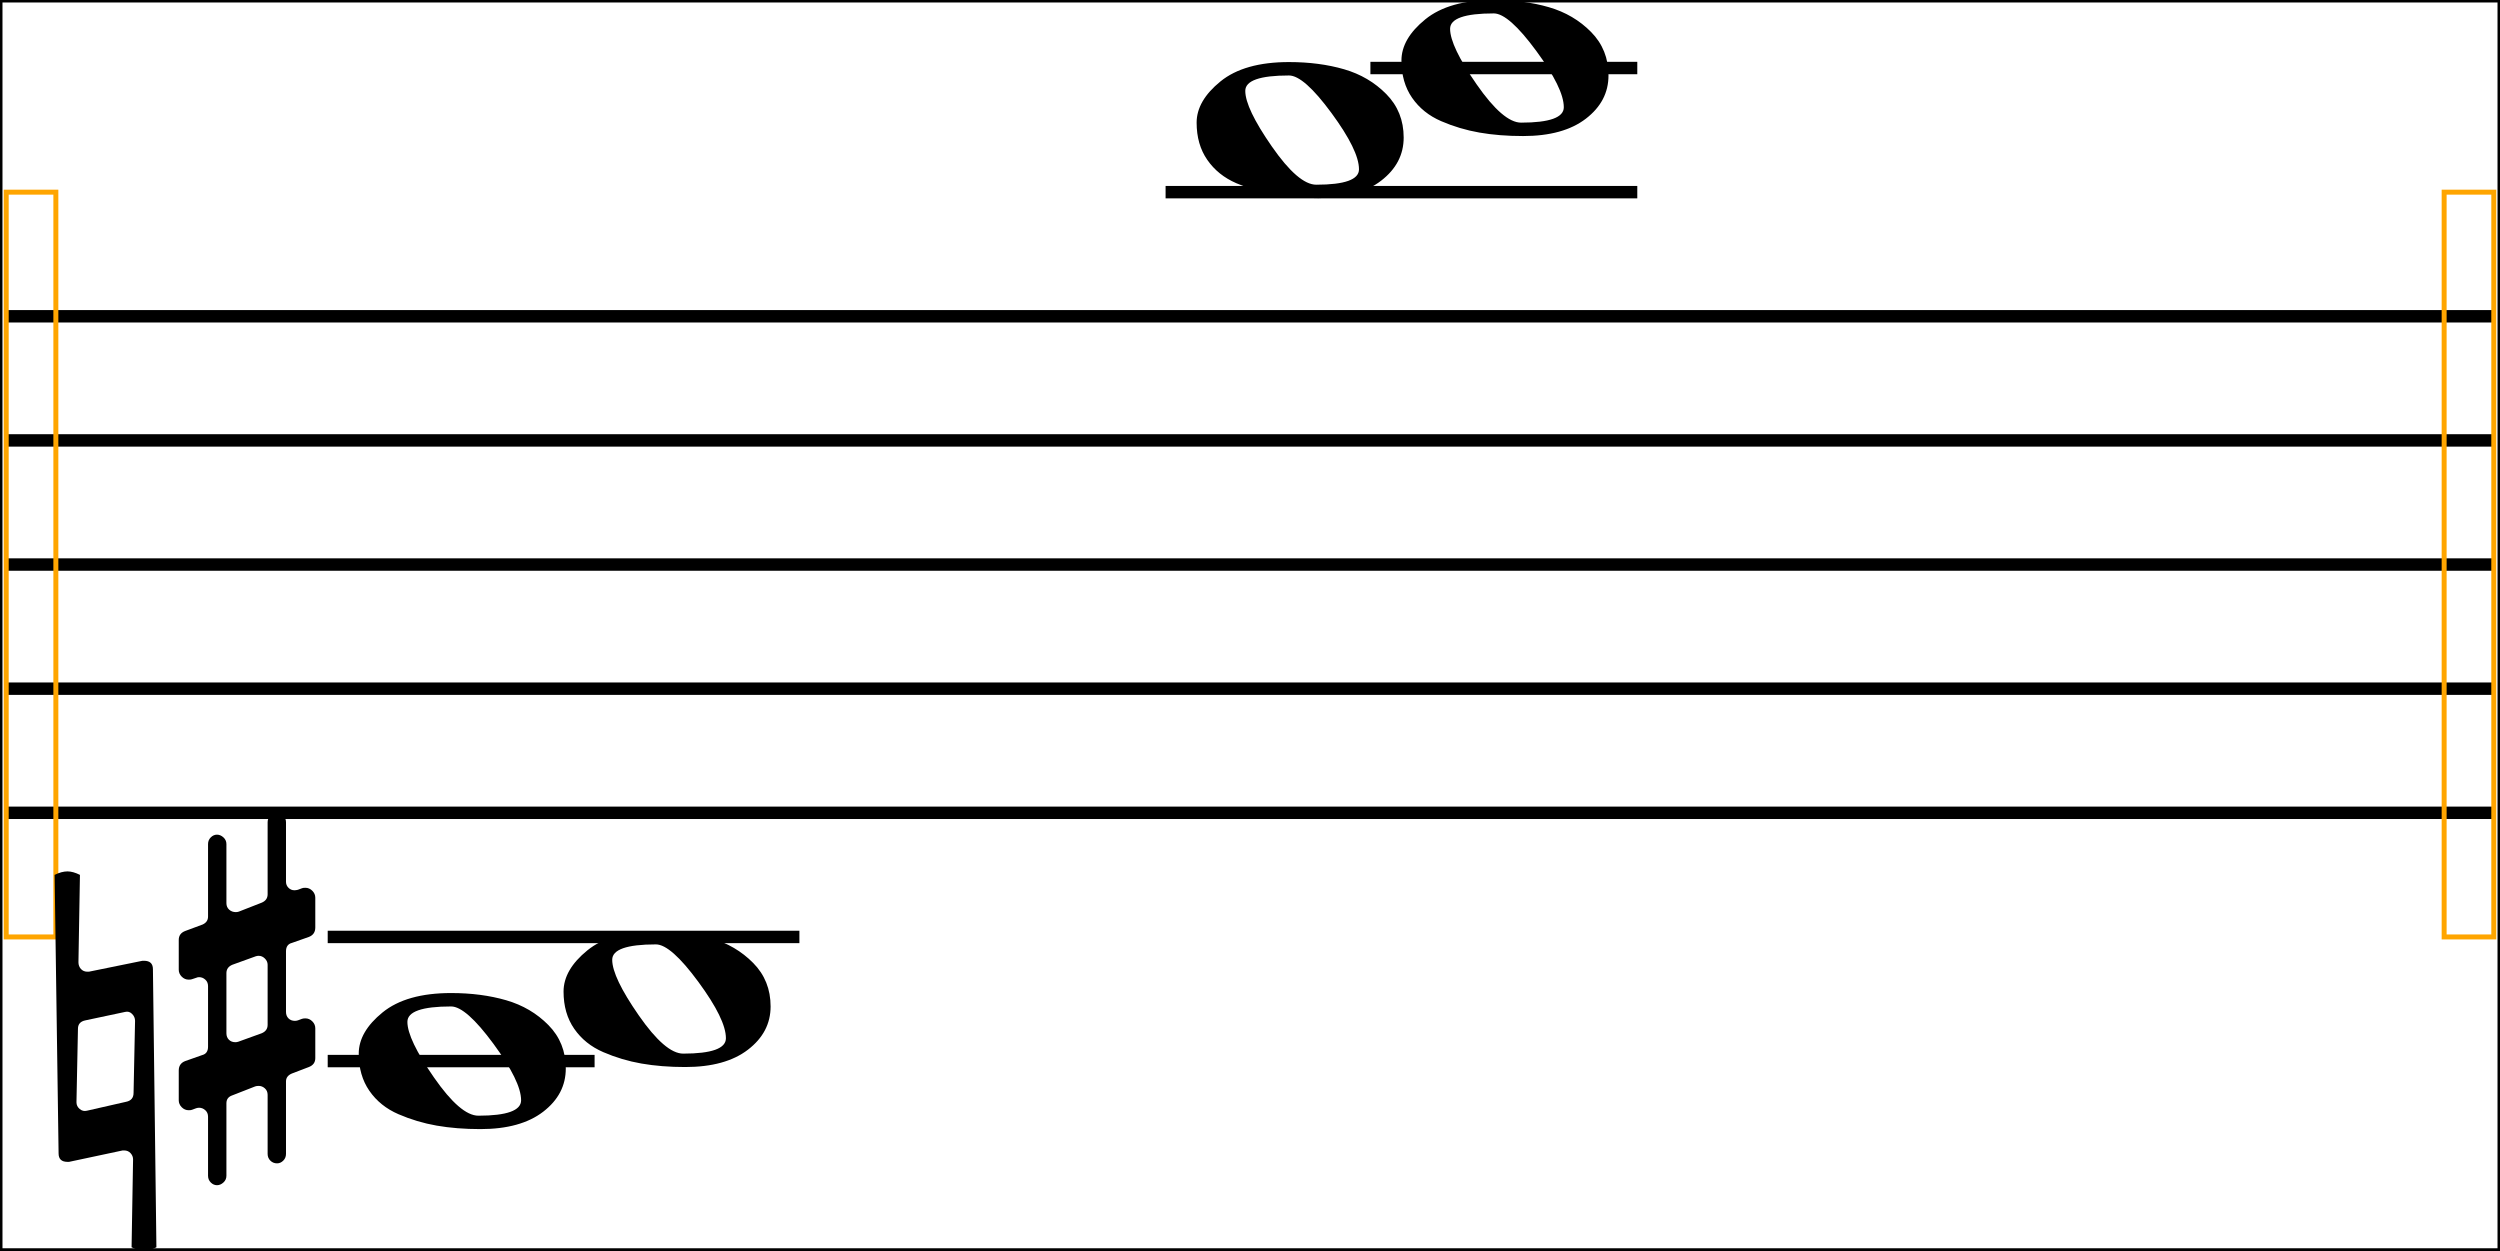
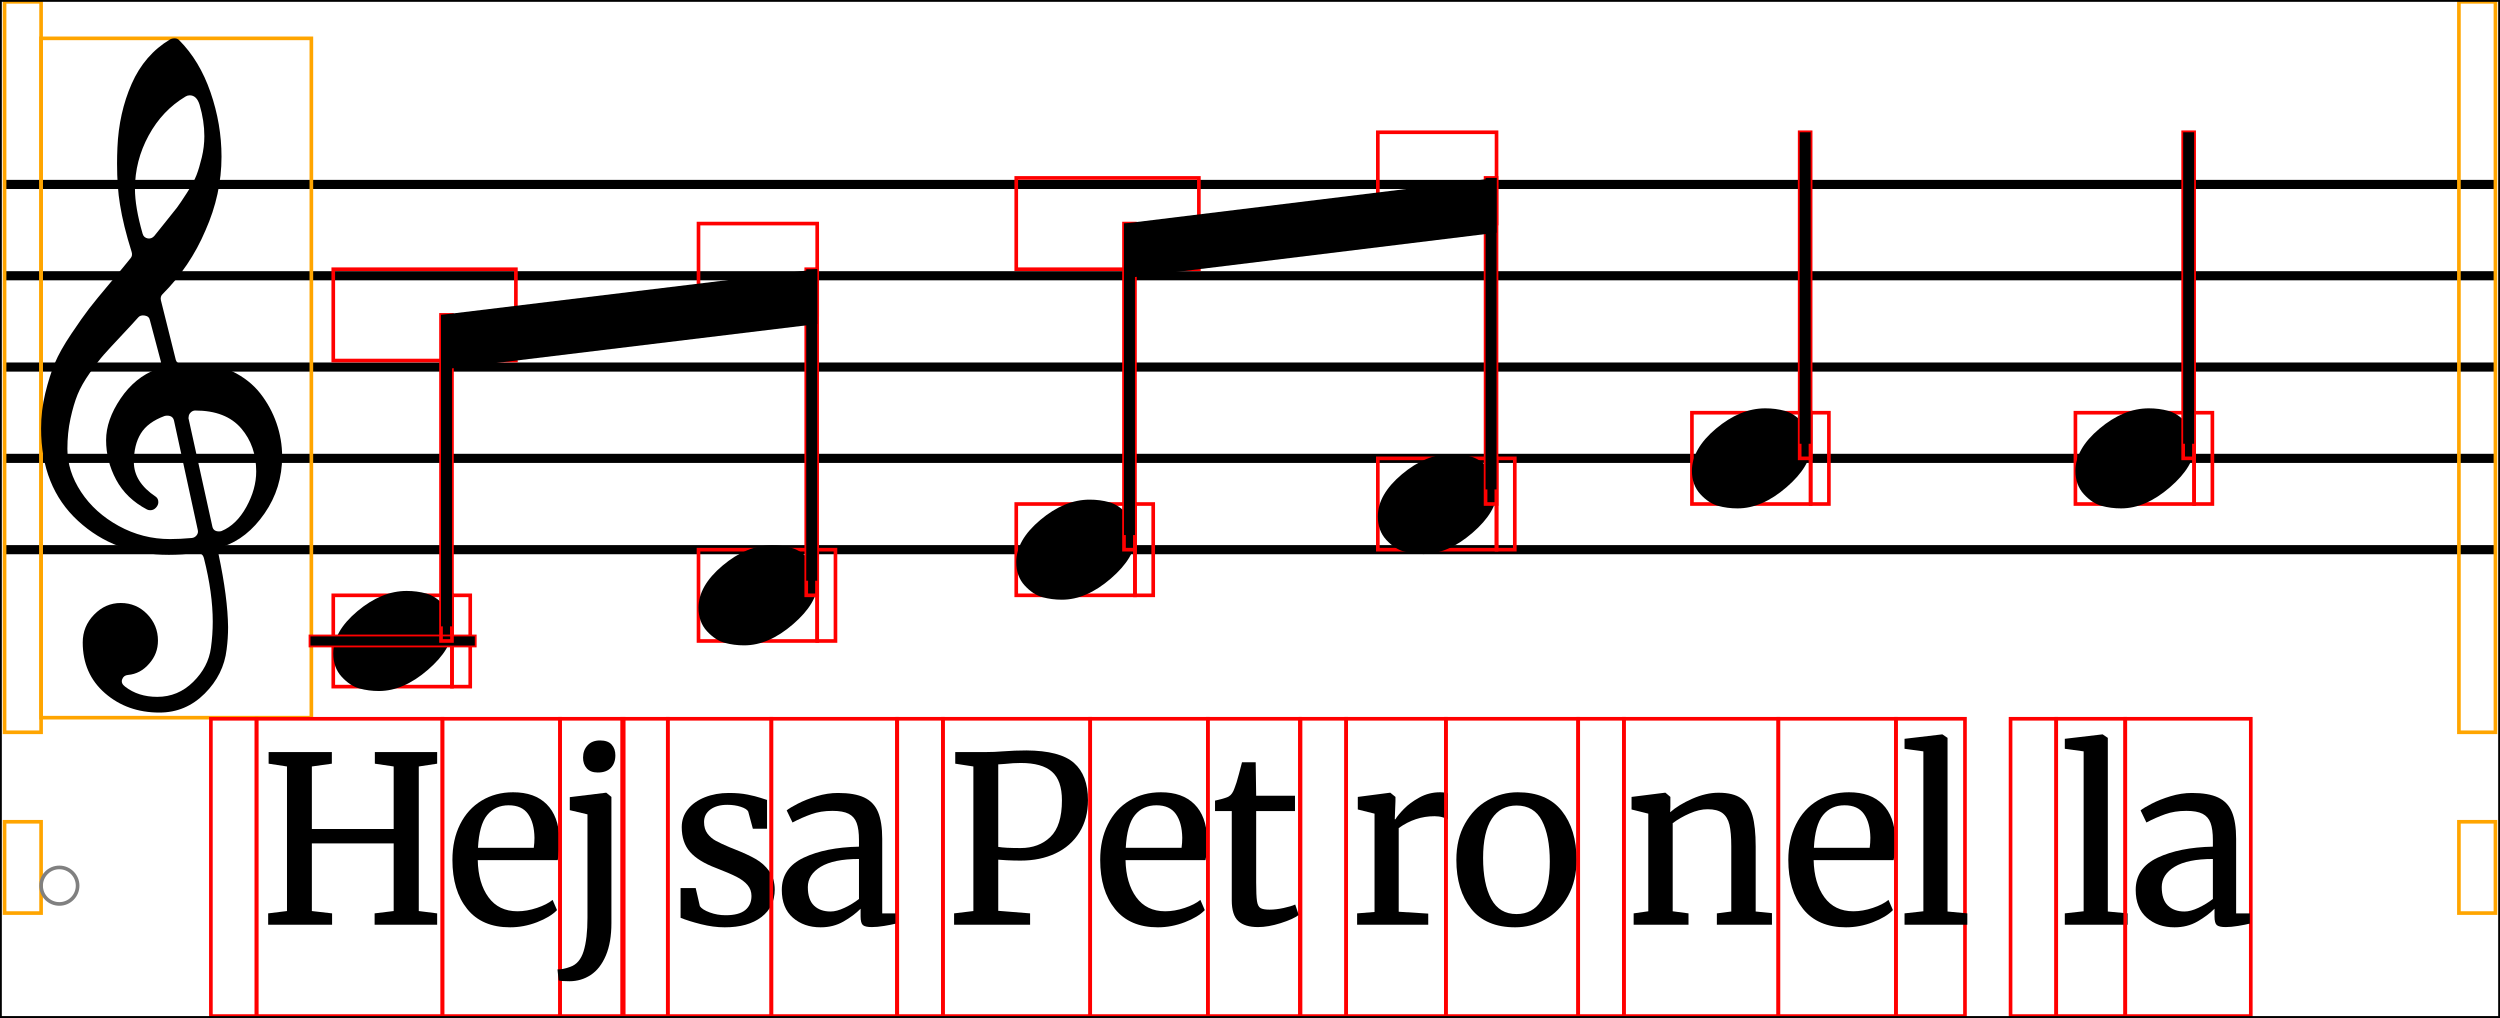
- <svg xmlns="http://www.w3.org/2000/svg" viewBox="0 0 503.5 251.9">
-   <line x1="1.25" y1="63.7" x2="502.25" y2="63.7" stroke="black" stroke-width="2.5" />
-   <line x1="1.25" y1="88.7" x2="502.25" y2="88.7" stroke="black" stroke-width="2.5" />
-   <line x1="1.25" y1="113.7" x2="502.25" y2="113.7" stroke="black" stroke-width="2.5" />
-   <line x1="1.25" y1="138.7" x2="502.25" y2="138.7" stroke="black" stroke-width="2.5" />
-   <line x1="1.25" y1="163.7" x2="502.25" y2="163.7" stroke="black" stroke-width="2.5" />
-   <rect x="1.25" y="38.7" width="10" height="150" stroke="orange" stroke-width="1" fill="none" />
-   <path d="M 72.25 212.2 Q 72.25 207.8 77.05 203.9 Q 81.85 200 90.85 200 Q 96.95 200 101.95 201.45 Q 106.95 202.9 110.45 206.45 Q 113.95 210 113.95 215.2 Q 113.95 220.4 109.4 223.9 Q 104.85 227.4 96.75 227.4 Q 91.95 227.4 87.95 226.7 Q 83.95 226 80.25 224.4 Q 76.55 222.8 74.4 219.7 Q 72.25 216.6 72.25 212.2 Z M 90.85 202.7 Q 82.05 202.7 82.05 205.8 Q 82.05 209.3 87.4 217 Q 92.75 224.7 96.35 224.7 Q 104.95 224.7 104.95 221.6 Q 104.95 217.8 99.4 210.25 Q 93.85 202.7 90.85 202.7 Z " fill="black" />
-   <path d="M 113.5 199.7 Q 113.5 195.3 118.3 191.4 Q 123.1 187.5 132.1 187.5 Q 138.2 187.5 143.2 188.95 Q 148.2 190.4 151.7 193.95 Q 155.2 197.5 155.2 202.7 Q 155.2 207.9 150.65 211.4 Q 146.1 214.9 138 214.9 Q 133.2 214.9 129.2 214.2 Q 125.2 213.5 121.5 211.9 Q 117.8 210.3 115.65 207.2 Q 113.5 204.1 113.5 199.7 Z M 132.1 190.2 Q 123.3 190.2 123.3 193.3 Q 123.3 196.8 128.65 204.5 Q 134 212.2 137.6 212.2 Q 146.2 212.2 146.2 209.1 Q 146.2 205.3 140.65 197.75 Q 135.1 190.2 132.1 190.2 Z " fill="black" />
-   <rect x="66" y="212.45" width="53.75" height="2.5" fill="black" />
-   <rect x="66" y="187.45" width="95" height="2.5" fill="black" />
-   <path d="M 57.6 191.6 L 57.6 203.8 Q 57.6 204.6 58.1 205.1 Q 58.6 205.6 59.4 205.6 Q 59.7 205.6 60 205.5 L 60.8 205.2 Q 61.1 205.1 61.5 205.1 Q 62.3 205.1 62.9 205.7 Q 63.5 206.3 63.5 207.1 L 63.5 213.1 Q 63.5 214.4 62.2 214.9 L 58.8 216.2 Q 57.6 216.7 57.6 217.8 L 57.6 232.4 Q 57.6 233.2 57.05 233.75 Q 56.5 234.3 55.8 234.3 Q 55 234.3 54.45 233.75 Q 53.9 233.2 53.9 232.4 L 53.9 220.5 Q 53.9 219.7 53.35 219.2 Q 52.8 218.7 52.1 218.7 Q 51.7 218.7 51.4 218.8 L 46.8 220.6 Q 45.6 221 45.6 222.2 L 45.6 236.8 Q 45.6 237.6 45 238.15 Q 44.4 238.7 43.7 238.7 Q 43 238.7 42.45 238.15 Q 41.9 237.6 41.9 236.8 L 41.9 224.9 Q 41.9 224.1 41.35 223.6 Q 40.8 223.1 40.1 223.1 Q 39.8 223.1 39.5 223.2 L 38.7 223.5 Q 38.5 223.6 38 223.6 Q 37.2 223.6 36.6 223 Q 36 222.4 36 221.6 L 36 215.6 Q 36 214.2 37.3 213.7 L 40.7 212.5 Q 41.9 212.2 41.9 210.8 L 41.9 198.6 Q 41.9 197.8 41.35 197.3 Q 40.8 196.8 40.1 196.8 Q 39.8 196.8 39.6 196.9 L 38.7 197.2 Q 38.5 197.3 38 197.3 Q 37.2 197.3 36.6 196.7 Q 36 196.1 36 195.3 L 36 189.3 Q 36 188 37.3 187.5 L 40.8 186.2 Q 41.9 185.7 41.9 184.6 L 41.9 170 Q 41.9 169.2 42.45 168.65 Q 43 168.1 43.7 168.1 Q 44.4 168.1 45 168.65 Q 45.6 169.2 45.6 170 L 45.6 181.9 Q 45.6 182.7 46.15 183.2 Q 46.7 183.7 47.5 183.7 Q 47.8 183.7 48.1 183.6 L 52.7 181.8 Q 53.9 181.3 53.9 180.1 L 53.9 165.6 Q 53.9 164.8 54.45 164.25 Q 55 163.7 55.8 163.7 Q 56.5 163.7 57.05 164.25 Q 57.6 164.8 57.6 165.6 L 57.6 177.6 Q 57.6 178.3 58.1 178.8 Q 58.6 179.3 59.3 179.3 Q 59.6 179.3 60 179.2 L 60.8 178.9 Q 61 178.8 61.5 178.8 Q 62.3 178.8 62.9 179.4 Q 63.5 180 63.5 180.8 L 63.5 186.8 Q 63.5 188.2 62.2 188.7 L 58.8 189.9 Q 57.6 190.2 57.6 191.6 Z M 53.9 206.4 L 53.9 194.3 Q 53.9 193.6 53.35 193.05 Q 52.8 192.5 52.1 192.5 Q 51.8 192.5 51.5 192.6 L 46.8 194.3 Q 45.6 194.8 45.6 196 L 45.6 208.1 Q 45.6 208.9 46.1 209.4 Q 46.6 209.9 47.4 209.9 Q 47.7 209.9 48 209.8 L 52.7 208.1 Q 53.9 207.6 53.9 206.4 Z " fill="black" />
-   <path d="M 17.9 195.7 L 28.7 193.5 L 29 193.5 Q 30.8 193.5 30.8 195.2 L 31.5 251.2 Q 30.1 251.9 29 251.9 Q 27.9 251.9 26.5 251.2 L 26.8 233.5 Q 26.8 232.8 26.3 232.25 Q 25.8 231.7 25 231.7 Q 24.8 231.7 24.7 231.7 L 13.9 234 L 13.6 234 Q 11.8 234 11.8 232.3 L 11 176.2 Q 12.4 175.5 13.6 175.5 Q 14.7 175.5 16.1 176.2 L 15.8 193.8 Q 15.8 194.6 16.3 195.15 Q 16.8 195.7 17.6 195.7 Q 17.7 195.7 17.9 195.7 Z M 17.5 223.7 L 25.4 221.9 Q 26.9 221.6 26.9 220.1 L 27.2 205.6 Q 27.2 204.8 26.6 204.2 Q 26 203.6 25.2 203.8 L 17.2 205.5 Q 15.7 205.8 15.7 207.2 L 15.4 222 Q 15.4 222.8 16.05 223.35 Q 16.7 223.9 17.5 223.7 Z " fill="black" />
-   <path d="M 282.25 12.2 Q 282.25 7.8 287.05 3.9 Q 291.85 0 300.85 0 Q 306.95 0 311.95 1.45 Q 316.95 2.9 320.45 6.45 Q 323.95 10 323.95 15.2 Q 323.95 20.4 319.4 23.9 Q 314.85 27.4 306.75 27.4 Q 301.95 27.4 297.95 26.7 Q 293.95 26 290.25 24.4 Q 286.55 22.8 284.4 19.7 Q 282.25 16.6 282.25 12.2 Z M 300.85 2.7 Q 292.05 2.7 292.05 5.8 Q 292.05 9.3 297.4 17 Q 302.75 24.7 306.35 24.7 Q 314.95 24.7 314.95 21.6 Q 314.95 17.8 309.4 10.25 Q 303.85 2.7 300.85 2.7 Z " fill="black" />
-   <path d="M 241 24.7 Q 241 20.3 245.8 16.4 Q 250.6 12.5 259.6 12.5 Q 265.7 12.5 270.7 13.95 Q 275.7 15.4 279.2 18.95 Q 282.7 22.5 282.7 27.7 Q 282.7 32.9 278.15 36.4 Q 273.6 39.9 265.5 39.9 Q 260.7 39.9 256.7 39.2 Q 252.7 38.5 249 36.9 Q 245.3 35.3 243.15 32.2 Q 241 29.1 241 24.7 Z M 259.6 15.2 Q 250.8 15.2 250.8 18.3 Q 250.8 21.8 256.15 29.5 Q 261.5 37.2 265.1 37.2 Q 273.7 37.2 273.7 34.1 Q 273.7 30.3 268.15 22.75 Q 262.6 15.2 259.6 15.2 Z " fill="black" />
-   <rect x="276" y="12.45" width="53.75" height="2.5" fill="black" />
-   <rect x="234.75" y="37.45" width="95" height="2.5" fill="black" />
-   <rect x="492.25" y="38.7" width="10" height="150" stroke="orange" stroke-width="1" fill="none" />
-   <rect x="0" y="0" width="503.5" height="251.9" stroke="black" stroke-width="1" fill="none" />
+ <svg xmlns="http://www.w3.org/2000/svg" viewBox="0 0 684.5 278.7">
+   <line x1="1.25" y1="50.5" x2="683.25" y2="50.5" stroke="black" stroke-width="2.5" />
+   <line x1="1.25" y1="75.5" x2="683.25" y2="75.5" stroke="black" stroke-width="2.5" />
+   <line x1="1.25" y1="100.5" x2="683.25" y2="100.5" stroke="black" stroke-width="2.5" />
+   <line x1="1.25" y1="125.5" x2="683.25" y2="125.5" stroke="black" stroke-width="2.5" />
+   <line x1="1.25" y1="150.5" x2="683.25" y2="150.5" stroke="black" stroke-width="2.5" />
+   <rect x="1.25" y="0.5" width="10" height="200" stroke="orange" stroke-width="1" fill="none" />
+   <rect x="1.25" y="225" width="10" height="25" stroke="orange" stroke-width="1" fill="none" />
+   <rect x="11.25" y="10.5" width="74" height="186" stroke="orange" stroke-width="1" fill="none" />
+   <path d="M 36.05 69 Q 33.75 61.7 32.85 56 Q 32.05 51.2 32.05 44.8 Q 32.05 42.6 32.15 40.4 Q 32.55 30.9 36.05 22.95 Q 39.55 15 46.55 10.8 Q 47.05 10.5 47.85 10.5 Q 48.55 10.5 49.05 11 Q 54.65 16.6 57.65 25.3 Q 60.65 34 60.65 42.9 Q 60.65 53.2 56.25 63.1 Q 52.05 73 44.45 80.6 Q 43.85 81.2 44.05 82.2 L 48.05 98.2 Q 48.35 99.8 50.05 99.6 Q 51.65 99.4 53.15 99.4 Q 58.95 99.4 63.65 101.7 Q 68.35 104 71.25 107.7 Q 74.15 111.4 75.7 115.85 Q 77.25 120.3 77.25 125 Q 77.25 133.6 72.45 140.55 Q 67.65 147.5 60.95 149.7 Q 59.55 150.2 59.85 151.8 Q 62.35 163.6 62.45 171.7 Q 62.45 174.8 62.05 177.8 Q 61.25 184.7 56.05 189.9 Q 50.85 195.1 43.65 195.1 Q 34.85 195.1 28.75 189.8 Q 22.65 184.5 22.65 175.9 Q 22.65 171.5 25.75 168.3 Q 28.85 165.1 33.05 165.1 Q 37.35 165.1 40.3 168.15 Q 43.25 171.2 43.25 175.4 Q 43.25 179 40.85 181.7 Q 38.45 184.5 35.05 184.8 Q 33.85 184.9 33.45 186 Q 33.05 187.1 34.25 188 Q 37.85 190.8 43.05 190.8 Q 48.75 190.8 52.9 186.7 Q 57.05 182.6 57.75 177.4 Q 58.25 173.8 58.25 170.2 Q 58.25 162.4 55.85 152.9 Q 55.45 151.2 53.65 151.4 Q 49.65 151.9 46.25 151.9 Q 31.45 151.9 21.35 142.6 Q 11.25 133.3 11.25 117.3 Q 11.25 112.4 12.4 107.65 Q 13.55 102.9 15 99.45 Q 16.45 96 19.5 91.45 Q 22.55 86.9 24.4 84.5 Q 26.25 82.1 30.25 77.35 Q 34.25 72.6 35.75 70.7 Q 36.35 70 36.05 69 Z M 51.65 114.7 L 58.15 144.2 Q 58.45 145.5 59.95 145.5 Q 60.35 145.5 60.65 145.4 Q 64.75 143.7 67.45 138.8 Q 70.15 133.9 70.15 129.1 Q 70.15 122.1 66.05 117.3 Q 61.85 112.4 53.45 112.4 Q 52.75 112.4 52.2 112.95 Q 51.65 113.5 51.65 114.2 Q 51.55 114.5 51.65 114.7 Z M 37.85 86.9 Q 36.25 88.7 33.1 92.05 Q 29.95 95.4 28.4 97.15 Q 26.85 98.9 24.6 102.1 Q 22.35 105.3 21.25 108 Q 20.15 110.7 19.3 114.6 Q 18.45 118.5 18.45 122.9 Q 18.45 129 22.2 134.7 Q 25.95 140.4 32.5 144 Q 39.05 147.6 46.55 147.6 Q 49.25 147.6 52.55 147.3 Q 53.35 147.2 53.85 146.55 Q 54.35 145.9 54.15 145.1 L 47.65 115.2 Q 47.35 113.8 45.75 113.8 Q 45.45 113.8 45.05 113.9 Q 40.45 115.6 38.55 118.7 Q 36.65 121.8 36.65 126.5 Q 36.65 132 42.65 136 Q 43.35 136.5 43.35 137.5 Q 43.35 138.3 42.7 139 Q 42.05 139.7 41.15 139.7 Q 40.65 139.7 40.25 139.5 Q 34.55 136.5 31.8 131.35 Q 29.05 126.2 29.05 120.5 Q 29.05 115 33 109.15 Q 36.95 103.3 42.85 101.1 Q 44.35 100.5 44.05 99 L 41.05 87.7 Q 40.85 86.6 39.65 86.4 Q 38.45 86.2 37.85 86.9 Z M 54.65 28.7 Q 53.85 26.1 51.95 26.1 Q 51.35 26.1 50.85 26.4 Q 44.45 30.2 40.7 37.1 Q 36.95 44 36.95 51.7 Q 36.95 56.7 39.05 64 Q 39.35 65.1 40.55 65.3 Q 41.55 65.4 42.25 64.6 Q 42.55 64.2 45.1 61.05 Q 47.65 57.9 48.45 56.85 Q 49.25 55.8 51.15 52.85 Q 53.05 49.9 53.8 47.95 Q 54.55 46 55.25 43.1 Q 55.95 40.2 55.95 37.3 Q 55.95 33.1 54.65 28.7 Z " fill="black" />
+   <ellipse cx="16.25" cy="242.5" rx="5" ry="5" stroke="gray" stroke-width="1" fill="none" />
+   <rect x="91.25" y="163" width="32.5" height="25" stroke="red" stroke-width="1" fill="none" />
+   <path d="M 91.25 178.9 Q 91.25 172.9 97.85 167.35 Q 104.45 161.8 111.35 161.8 Q 114.15 161.8 116.7 162.5 Q 119.25 163.2 121.55 165.7 Q 123.85 168.2 123.85 172.1 Q 123.85 177.6 117.15 183.4 Q 110.45 189.2 103.75 189.2 Q 100.95 189.2 98.4 188.5 Q 95.85 187.8 93.55 185.3 Q 91.25 182.8 91.25 178.9 Z " fill="black" />
+   <rect x="123.75" y="163" width="5" height="25" stroke="red" stroke-width="1" fill="none" />
+   <rect x="85" y="174.25" width="45" height="2.5" stroke="red" stroke-width="1" fill="none" />
+   <rect x="85" y="174.25" width="45" height="2.5" fill="black" />
+   <rect x="120.75" y="86.214" width="3" height="89.286" stroke="red" stroke-width="1" fill="none" />
+   <rect x="91.25" y="73.714" width="50" height="25" stroke="red" stroke-width="1" fill="none" />
+   <rect x="57.74" y="196.8" width="12.5" height="81.4" stroke="red" stroke-width="1" fill="none" />
+   <rect x="70.24" y="196.8" width="50.896" height="81.4" stroke="red" stroke-width="1" fill="none" />
+   <path d="M 78.577 209.859 L 73.549 209.095 L 73.549 205.913 L 90.86 205.913 L 90.86 209.095 L 85.387 209.859 L 85.387 226.979 L 107.789 226.979 L 107.789 209.859 L 102.634 209.095 L 102.634 205.913 L 119.691 205.913 L 119.691 209.095 L 114.663 209.859 L 114.663 249.445 L 119.691 250.081 L 119.691 253.2 L 102.57 253.2 L 102.57 250.081 L 107.789 249.445 L 107.789 230.925 L 85.387 230.925 L 85.387 249.445 L 90.924 250.081 L 90.924 253.2 L 73.422 253.2 L 73.422 250.081 L 78.577 249.445 L 78.577 209.859 Z " fill="black" />
+   <rect x="121.135" y="196.8" width="32.204" height="81.4" stroke="red" stroke-width="1" fill="none" />
+   <path d="M 127.913 248.872 Q 123.872 243.844 123.872 235.443 Q 123.872 229.906 125.972 225.706 Q 128.072 221.506 131.859 219.214 Q 135.646 216.923 140.483 216.923 Q 146.402 216.923 149.679 220.201 Q 152.957 223.478 153.148 229.588 Q 153.148 233.47 152.703 235.507 L 130.809 235.507 Q 130.936 241.808 133.737 245.658 Q 136.537 249.509 141.692 249.509 Q 144.238 249.509 147.006 248.586 Q 149.775 247.663 151.302 246.39 L 152.512 249.19 Q 150.666 251.1 147.038 252.5 Q 143.411 253.9 139.656 253.9 Q 131.955 253.9 127.913 248.872 Z M 146.147 232.134 Q 146.338 230.797 146.338 229.397 Q 146.275 225.26 144.588 222.874 Q 142.901 220.487 139.274 220.487 Q 135.582 220.487 133.387 223.16 Q 131.191 225.833 130.873 232.134 L 146.147 232.134 Z " fill="black" />
+   <rect x="153.339" y="196.8" width="17.432" height="81.4" stroke="red" stroke-width="1" fill="none" />
+   <path d="M 160.658 210.368 Q 159.64 209.222 159.64 207.44 Q 159.64 205.404 160.881 204.067 Q 162.122 202.731 164.286 202.731 Q 166.45 202.731 167.468 203.876 Q 168.486 205.022 168.486 206.804 Q 168.486 208.968 167.245 210.241 Q 166.004 211.513 163.713 211.513 L 163.649 211.513 Q 161.676 211.513 160.658 210.368 Z M 156.012 218.26 L 165.877 217.05 L 166.004 217.05 L 167.404 218.196 L 167.404 252.754 Q 167.404 258.037 165.877 261.633 Q 164.349 265.229 161.74 266.947 Q 159.131 268.665 155.885 268.665 Q 153.403 268.665 152.957 268.411 L 152.639 265.42 Q 153.148 265.483 154.135 265.292 Q 155.121 265.101 156.139 264.719 Q 158.749 263.829 159.799 260.424 Q 160.849 257.019 160.849 251.291 L 160.849 222.969 L 156.012 221.824 L 156.012 218.26 Z " fill="black" />
+   <rect x="191.25" y="150.5" width="32.5" height="25" stroke="red" stroke-width="1" fill="none" />
+   <path d="M 191.25 166.4 Q 191.25 160.4 197.85 154.85 Q 204.45 149.3 211.35 149.3 Q 214.15 149.3 216.7 150 Q 219.25 150.7 221.55 153.2 Q 223.85 155.7 223.85 159.6 Q 223.85 165.1 217.15 170.9 Q 210.45 176.7 203.75 176.7 Q 200.95 176.7 198.4 176 Q 195.85 175.3 193.55 172.8 Q 191.25 170.3 191.25 166.4 Z " fill="black" />
+   <rect x="223.75" y="150.5" width="5" height="25" stroke="red" stroke-width="1" fill="none" />
+   <rect x="220.75" y="73.714" width="3" height="89.286" stroke="red" stroke-width="1" fill="none" />
+   <rect x="191.25" y="61.214" width="32.5" height="25" stroke="red" stroke-width="1" fill="none" />
+   <rect x="170.341" y="196.8" width="12.5" height="81.4" stroke="red" stroke-width="1" fill="none" />
+   <rect x="182.841" y="196.8" width="28.353" height="81.4" stroke="red" stroke-width="1" fill="none" />
+   <path d="M 191.624 248.108 Q 192.26 249.063 194.329 249.827 Q 196.397 250.591 198.688 250.591 Q 202.316 250.591 204.034 249.19 Q 205.753 247.79 205.753 245.308 Q 205.753 243.59 204.671 242.317 Q 203.589 241.044 201.648 240.058 Q 199.707 239.071 196.079 237.671 Q 191.178 235.825 188.919 233.248 Q 186.66 230.67 186.66 226.47 Q 186.66 223.669 188.346 221.569 Q 190.033 219.469 192.992 218.291 Q 195.952 217.114 199.579 217.114 Q 202.507 217.114 204.703 217.56 Q 206.898 218.005 208.235 218.451 Q 209.571 218.896 210.017 219.023 L 210.017 226.915 L 206.135 226.915 L 204.862 222.206 Q 204.48 221.442 202.825 220.901 Q 201.17 220.36 199.134 220.36 Q 196.27 220.36 194.52 221.633 Q 192.769 222.906 192.769 225.07 Q 192.769 226.979 193.692 228.22 Q 194.615 229.461 196.015 230.225 Q 197.415 230.988 199.834 232.007 L 201.107 232.516 Q 204.671 233.916 206.898 235.189 Q 209.126 236.462 210.621 238.53 Q 212.117 240.599 212.117 243.59 Q 212.117 248.299 208.458 251.1 Q 204.798 253.9 198.434 253.9 Q 195.315 253.9 191.91 253.041 Q 188.505 252.182 186.341 251.291 L 186.341 243.144 L 190.478 243.144 L 191.624 248.108 Z " fill="black" />
+   <rect x="211.194" y="196.8" width="34.374" height="81.4" stroke="red" stroke-width="1" fill="none" />
+   <path d="M 220.041 234.839 Q 226.023 232.007 235.188 231.816 L 235.188 230.034 Q 235.188 227.042 234.551 225.324 Q 233.915 223.606 232.356 222.81 Q 230.796 222.015 227.932 222.015 Q 224.687 222.015 222.109 222.937 Q 219.531 223.86 216.986 225.197 L 215.395 221.887 Q 216.222 221.187 218.45 220.042 Q 220.677 218.896 223.605 218.005 Q 226.532 217.114 229.46 217.114 Q 233.979 217.114 236.62 218.355 Q 239.261 219.596 240.407 222.333 Q 241.552 225.07 241.552 229.652 L 241.552 250.081 L 245.307 250.081 L 245.307 252.882 Q 244.034 253.2 242.093 253.518 Q 240.152 253.836 238.688 253.836 Q 236.906 253.836 236.27 253.295 Q 235.633 252.754 235.633 250.909 L 235.633 248.809 Q 233.724 250.718 230.956 252.309 Q 228.187 253.9 224.687 253.9 Q 220.104 253.9 217.081 251.259 Q 214.058 248.618 214.058 243.653 Q 214.058 237.671 220.041 234.839 Z M 231.242 248.554 Q 233.406 247.536 235.188 246.136 L 235.188 235.189 Q 228.251 235.189 224.718 237.321 Q 221.186 239.453 221.186 242.89 Q 221.186 246.326 222.873 247.949 Q 224.559 249.572 227.423 249.572 Q 229.078 249.572 231.242 248.554 Z " fill="black" />
+   <rect x="278.25" y="138" width="32.5" height="25" stroke="red" stroke-width="1" fill="none" />
+   <path d="M 278.25 153.9 Q 278.25 147.9 284.85 142.35 Q 291.45 136.8 298.35 136.8 Q 301.15 136.8 303.7 137.5 Q 306.25 138.2 308.55 140.7 Q 310.85 143.2 310.85 147.1 Q 310.85 152.6 304.15 158.4 Q 297.45 164.2 290.75 164.2 Q 287.95 164.2 285.4 163.5 Q 282.85 162.8 280.55 160.3 Q 278.25 157.8 278.25 153.9 Z " fill="black" />
+   <rect x="310.75" y="138" width="5" height="25" stroke="red" stroke-width="1" fill="none" />
+   <rect x="307.75" y="61.214" width="3" height="89.286" stroke="red" stroke-width="1" fill="none" />
+   <rect x="278.25" y="48.714" width="50" height="25" stroke="red" stroke-width="1" fill="none" />
+   <rect x="245.673" y="196.8" width="12.5" height="81.4" stroke="red" stroke-width="1" fill="none" />
+   <rect x="258.173" y="196.8" width="40.325" height="81.4" stroke="red" stroke-width="1" fill="none" />
+   <path d="M 266.51 209.859 L 261.546 209.095 L 261.546 205.913 L 270.011 205.913 Q 272.302 205.913 274.529 205.722 Q 277.966 205.467 281.021 205.467 Q 290.249 205.531 294.068 208.904 Q 297.887 212.277 297.887 219.087 Q 297.887 224.179 295.532 227.933 Q 293.177 231.688 289.008 233.661 Q 284.84 235.634 279.43 235.634 Q 277.584 235.634 275.675 235.539 Q 273.766 235.443 273.32 235.38 L 273.32 249.381 L 282.039 250.081 L 282.039 253.2 L 261.228 253.2 L 261.228 250.081 L 266.51 249.445 L 266.51 209.859 Z M 279.43 232.198 Q 284.458 232.198 287.608 229.143 Q 290.758 226.088 290.758 219.151 Q 290.758 213.677 288.022 211.291 Q 285.285 208.904 279.494 208.904 Q 277.457 208.904 275.166 209.159 Q 273.766 209.286 273.32 209.286 L 273.32 231.879 Q 275.102 232.198 279.43 232.198 Z " fill="black" />
+   <rect x="298.498" y="196.8" width="32.204" height="81.4" stroke="red" stroke-width="1" fill="none" />
+   <path d="M 305.276 248.872 Q 301.234 243.844 301.234 235.443 Q 301.234 229.906 303.334 225.706 Q 305.435 221.506 309.221 219.214 Q 313.008 216.923 317.845 216.923 Q 323.764 216.923 327.042 220.201 Q 330.319 223.478 330.51 229.588 Q 330.51 233.47 330.065 235.507 L 308.171 235.507 Q 308.299 241.808 311.099 245.658 Q 313.899 249.509 319.054 249.509 Q 321.6 249.509 324.369 248.586 Q 327.137 247.663 328.665 246.39 L 329.874 249.19 Q 328.028 251.1 324.401 252.5 Q 320.773 253.9 317.018 253.9 Q 309.317 253.9 305.276 248.872 Z M 323.51 232.134 Q 323.7 230.797 323.7 229.397 Q 323.637 225.26 321.95 222.874 Q 320.264 220.487 316.636 220.487 Q 312.945 220.487 310.749 223.16 Q 308.553 225.833 308.235 232.134 L 323.51 232.134 Z " fill="black" />
+   <rect x="330.701" y="196.8" width="25.203" height="81.4" stroke="red" stroke-width="1" fill="none" />
+   <path d="M 339.038 252.182 Q 337.257 250.527 337.257 246.517 L 337.257 222.078 L 332.674 222.078 L 332.674 219.214 Q 332.992 219.151 334.456 218.769 Q 335.92 218.387 336.429 218.069 Q 337.447 217.496 338.02 215.778 Q 338.529 214.568 339.229 211.895 Q 339.93 209.222 340.057 208.713 L 343.812 208.713 L 343.939 217.878 L 354.568 217.878 L 354.568 222.078 L 343.939 222.078 L 343.939 241.617 Q 343.939 245.245 344.162 246.708 Q 344.385 248.172 345.116 248.618 Q 345.848 249.063 347.63 249.063 Q 349.349 249.063 351.417 248.618 Q 353.486 248.172 354.631 247.663 L 355.586 250.527 Q 354.058 251.673 350.653 252.754 Q 347.249 253.836 344.448 253.836 Q 340.821 253.836 339.038 252.182 Z " fill="black" />
+   <rect x="377.25" y="125.5" width="32.5" height="25" stroke="red" stroke-width="1" fill="none" />
+   <path d="M 377.25 141.4 Q 377.25 135.4 383.85 129.85 Q 390.45 124.3 397.35 124.3 Q 400.15 124.3 402.7 125 Q 405.25 125.7 407.55 128.2 Q 409.85 130.7 409.85 134.6 Q 409.85 140.1 403.15 145.9 Q 396.45 151.7 389.75 151.7 Q 386.95 151.7 384.4 151 Q 381.85 150.3 379.55 147.8 Q 377.25 145.3 377.25 141.4 Z " fill="black" />
+   <rect x="409.75" y="125.5" width="5" height="25" stroke="red" stroke-width="1" fill="none" />
+   <rect x="406.75" y="48.714" width="3" height="89.286" stroke="red" stroke-width="1" fill="none" />
+   <rect x="377.25" y="36.214" width="32.5" height="25" stroke="red" stroke-width="1" fill="none" />
+   <rect x="356.084" y="196.8" width="12.5" height="81.4" stroke="red" stroke-width="1" fill="none" />
+   <rect x="368.584" y="196.8" width="27.303" height="81.4" stroke="red" stroke-width="1" fill="none" />
+   <path d="M 371.575 250.081 L 376.349 249.7 L 376.349 222.778 L 371.766 221.633 L 371.766 218.196 L 380.549 217.05 L 380.677 217.05 L 382.077 218.196 L 382.077 219.342 L 381.886 224.306 L 382.077 224.306 Q 382.713 223.224 384.368 221.506 Q 386.023 219.787 388.632 218.355 Q 391.241 216.923 394.296 216.923 Q 395.569 216.923 396.397 217.241 L 396.397 224.369 Q 395.951 224.051 394.965 223.765 Q 393.978 223.478 392.769 223.478 Q 387.486 223.478 382.968 226.724 L 382.968 249.636 L 391.05 250.145 L 391.05 253.2 L 371.575 253.2 L 371.575 250.081 Z " fill="black" />
+   <rect x="395.887" y="196.8" width="36.194" height="81.4" stroke="red" stroke-width="1" fill="none" />
+   <path d="M 401.106 225.515 Q 403.461 221.315 407.311 219.119 Q 411.162 216.923 415.553 216.923 Q 423.572 216.923 427.614 222.015 Q 431.655 227.106 431.655 235.38 Q 431.655 241.171 429.3 245.372 Q 426.945 249.572 423.095 251.736 Q 419.245 253.9 414.853 253.9 Q 406.834 253.9 402.793 248.809 Q 398.751 243.717 398.751 235.443 Q 398.751 229.716 401.106 225.515 Z M 421.981 246.645 Q 424.336 243.017 424.336 235.889 Q 424.336 228.825 422.172 224.688 Q 420.008 220.551 415.235 220.551 Q 410.844 220.551 408.457 224.179 Q 406.07 227.806 406.07 234.934 Q 406.07 241.999 408.298 246.136 Q 410.525 250.272 415.235 250.272 Q 419.626 250.272 421.981 246.645 Z " fill="black" />
+   <rect x="463.25" y="113" width="32.5" height="25" stroke="red" stroke-width="1" fill="none" />
+   <path d="M 463.25 128.9 Q 463.25 122.9 469.85 117.35 Q 476.45 111.8 483.35 111.8 Q 486.15 111.8 488.7 112.5 Q 491.25 113.2 493.55 115.7 Q 495.85 118.2 495.85 122.1 Q 495.85 127.6 489.15 133.4 Q 482.45 139.2 475.75 139.2 Q 472.95 139.2 470.4 138.5 Q 467.85 137.8 465.55 135.3 Q 463.25 132.8 463.25 128.9 Z " fill="black" />
+   <rect x="495.75" y="113" width="5" height="25" stroke="red" stroke-width="1" fill="none" />
+   <rect x="492.75" y="36.214" width="3" height="89.286" stroke="red" stroke-width="1" fill="none" />
+   <rect x="432.12" y="196.8" width="12.5" height="81.4" stroke="red" stroke-width="1" fill="none" />
+   <rect x="444.62" y="196.8" width="42.285" height="81.4" stroke="red" stroke-width="1" fill="none" />
+   <path d="M 451.302 222.778 L 446.72 221.633 L 446.72 218.196 L 455.821 217.05 L 456.012 217.05 L 457.349 218.196 L 457.349 220.869 L 457.285 222.397 Q 459.576 220.36 463.331 218.705 Q 467.086 217.05 470.523 217.05 Q 474.532 217.05 476.728 218.578 Q 478.924 220.105 479.815 223.256 Q 480.706 226.406 480.706 231.752 L 480.706 249.572 L 485.161 250.018 L 485.161 253.2 L 470.077 253.2 L 470.077 250.081 L 474.023 249.572 L 474.023 231.688 Q 474.023 227.933 473.514 225.801 Q 473.005 223.669 471.605 222.619 Q 470.205 221.569 467.531 221.569 Q 465.24 221.569 462.631 222.715 Q 460.022 223.86 457.985 225.388 L 457.985 249.509 L 462.313 250.081 L 462.313 253.2 L 447.293 253.2 L 447.293 250.081 L 451.302 249.509 L 451.302 222.778 Z " fill="black" />
+   <rect x="486.905" y="196.8" width="32.204" height="81.4" stroke="red" stroke-width="1" fill="none" />
+   <path d="M 493.683 248.872 Q 489.641 243.844 489.641 235.443 Q 489.641 229.906 491.742 225.706 Q 493.842 221.506 497.629 219.214 Q 501.415 216.923 506.252 216.923 Q 512.171 216.923 515.449 220.201 Q 518.726 223.478 518.917 229.588 Q 518.917 233.47 518.472 235.507 L 496.578 235.507 Q 496.706 241.808 499.506 245.658 Q 502.306 249.509 507.462 249.509 Q 510.007 249.509 512.776 248.586 Q 515.544 247.663 517.072 246.39 L 518.281 249.19 Q 516.435 251.1 512.808 252.5 Q 509.18 253.9 505.425 253.9 Q 497.724 253.9 493.683 248.872 Z M 511.917 232.134 Q 512.107 230.797 512.107 229.397 Q 512.044 225.26 510.357 222.874 Q 508.671 220.487 505.043 220.487 Q 501.352 220.487 499.156 223.16 Q 496.96 225.833 496.642 232.134 L 511.917 232.134 Z " fill="black" />
+   <rect x="519.108" y="196.8" width="18.902" height="81.4" stroke="red" stroke-width="1" fill="none" />
+   <path d="M 526.618 205.722 L 521.463 205.022 L 521.463 202.285 L 531.71 201.076 L 531.837 201.076 L 533.237 202.031 L 533.237 249.572 L 538.647 250.081 L 538.647 253.2 L 521.463 253.2 L 521.463 250.081 L 526.618 249.509 L 526.618 205.722 Z " fill="black" />
+   <rect x="568.25" y="113" width="32.5" height="25" stroke="red" stroke-width="1" fill="none" />
+   <path d="M 568.25 128.9 Q 568.25 122.9 574.85 117.35 Q 581.45 111.8 588.35 111.8 Q 591.15 111.8 593.7 112.5 Q 596.25 113.2 598.55 115.7 Q 600.85 118.2 600.85 122.1 Q 600.85 127.6 594.15 133.4 Q 587.45 139.2 580.75 139.2 Q 577.95 139.2 575.4 138.5 Q 572.85 137.8 570.55 135.3 Q 568.25 132.8 568.25 128.9 Z " fill="black" />
+   <rect x="600.75" y="113" width="5" height="25" stroke="red" stroke-width="1" fill="none" />
+   <rect x="597.75" y="36.214" width="3" height="89.286" stroke="red" stroke-width="1" fill="none" />
+   <rect x="550.491" y="196.8" width="12.5" height="81.4" stroke="red" stroke-width="1" fill="none" />
+   <rect x="562.991" y="196.8" width="18.902" height="81.4" stroke="red" stroke-width="1" fill="none" />
+   <path d="M 570.501 205.722 L 565.346 205.022 L 565.346 202.285 L 575.593 201.076 L 575.72 201.076 L 577.12 202.031 L 577.12 249.572 L 582.53 250.081 L 582.53 253.2 L 565.346 253.2 L 565.346 250.081 L 570.501 249.509 L 570.501 205.722 Z " fill="black" />
+   <rect x="581.893" y="196.8" width="34.374" height="81.4" stroke="red" stroke-width="1" fill="none" />
+   <path d="M 590.74 234.839 Q 596.722 232.007 605.887 231.816 L 605.887 230.034 Q 605.887 227.042 605.251 225.324 Q 604.614 223.606 603.055 222.81 Q 601.496 222.015 598.632 222.015 Q 595.386 222.015 592.808 222.937 Q 590.231 223.86 587.685 225.197 L 586.094 221.887 Q 586.921 221.187 589.149 220.042 Q 591.376 218.896 594.304 218.005 Q 597.232 217.114 600.159 217.114 Q 604.678 217.114 607.319 218.355 Q 609.96 219.596 611.106 222.333 Q 612.251 225.07 612.251 229.652 L 612.251 250.081 L 616.006 250.081 L 616.006 252.882 Q 614.734 253.2 612.792 253.518 Q 610.851 253.836 609.387 253.836 Q 607.605 253.836 606.969 253.295 Q 606.333 252.754 606.333 250.909 L 606.333 248.809 Q 604.423 250.718 601.655 252.309 Q 598.886 253.9 595.386 253.9 Q 590.803 253.9 587.78 251.259 Q 584.757 248.618 584.757 243.653 Q 584.757 237.671 590.74 234.839 Z M 601.941 248.554 Q 604.105 247.536 605.887 246.136 L 605.887 235.189 Q 598.95 235.189 595.418 237.321 Q 591.885 239.453 591.885 242.89 Q 591.885 246.326 593.572 247.949 Q 595.259 249.572 598.123 249.572 Q 599.777 249.572 601.941 248.554 Z " fill="black" />
+   <rect x="673.25" y="0.5" width="10" height="200" stroke="orange" stroke-width="1" fill="none" />
+   <rect x="673.25" y="225" width="10" height="25" stroke="orange" stroke-width="1" fill="none" />
+   <line x1="122.25" y1="86.214" x2="122.25" y2="171.5" stroke="black" stroke-width="3" />
+   <line x1="222.25" y1="73.714" x2="222.25" y2="159" stroke="black" stroke-width="3" />
+   <path d="M 120.75 86.214 L 223.75 73.714 L 223.75 88.714 L 120.75 101.214 " fill="black" />
+   <line x1="309.25" y1="61.214" x2="309.25" y2="146.5" stroke="black" stroke-width="3" />
+   <line x1="408.25" y1="48.714" x2="408.25" y2="134" stroke="black" stroke-width="3" />
+   <path d="M 307.75 61.214 L 409.75 48.714 L 409.75 63.714 L 307.75 76.214 " fill="black" />
+   <line x1="494.25" y1="36.214" x2="494.25" y2="121.5" stroke="black" stroke-width="3" />
+   <line x1="599.25" y1="36.214" x2="599.25" y2="121.5" stroke="black" stroke-width="3" />
+   <rect x="0" y="0" width="684.5" height="278.7" stroke="black" stroke-width="1" fill="none" />
</svg>
